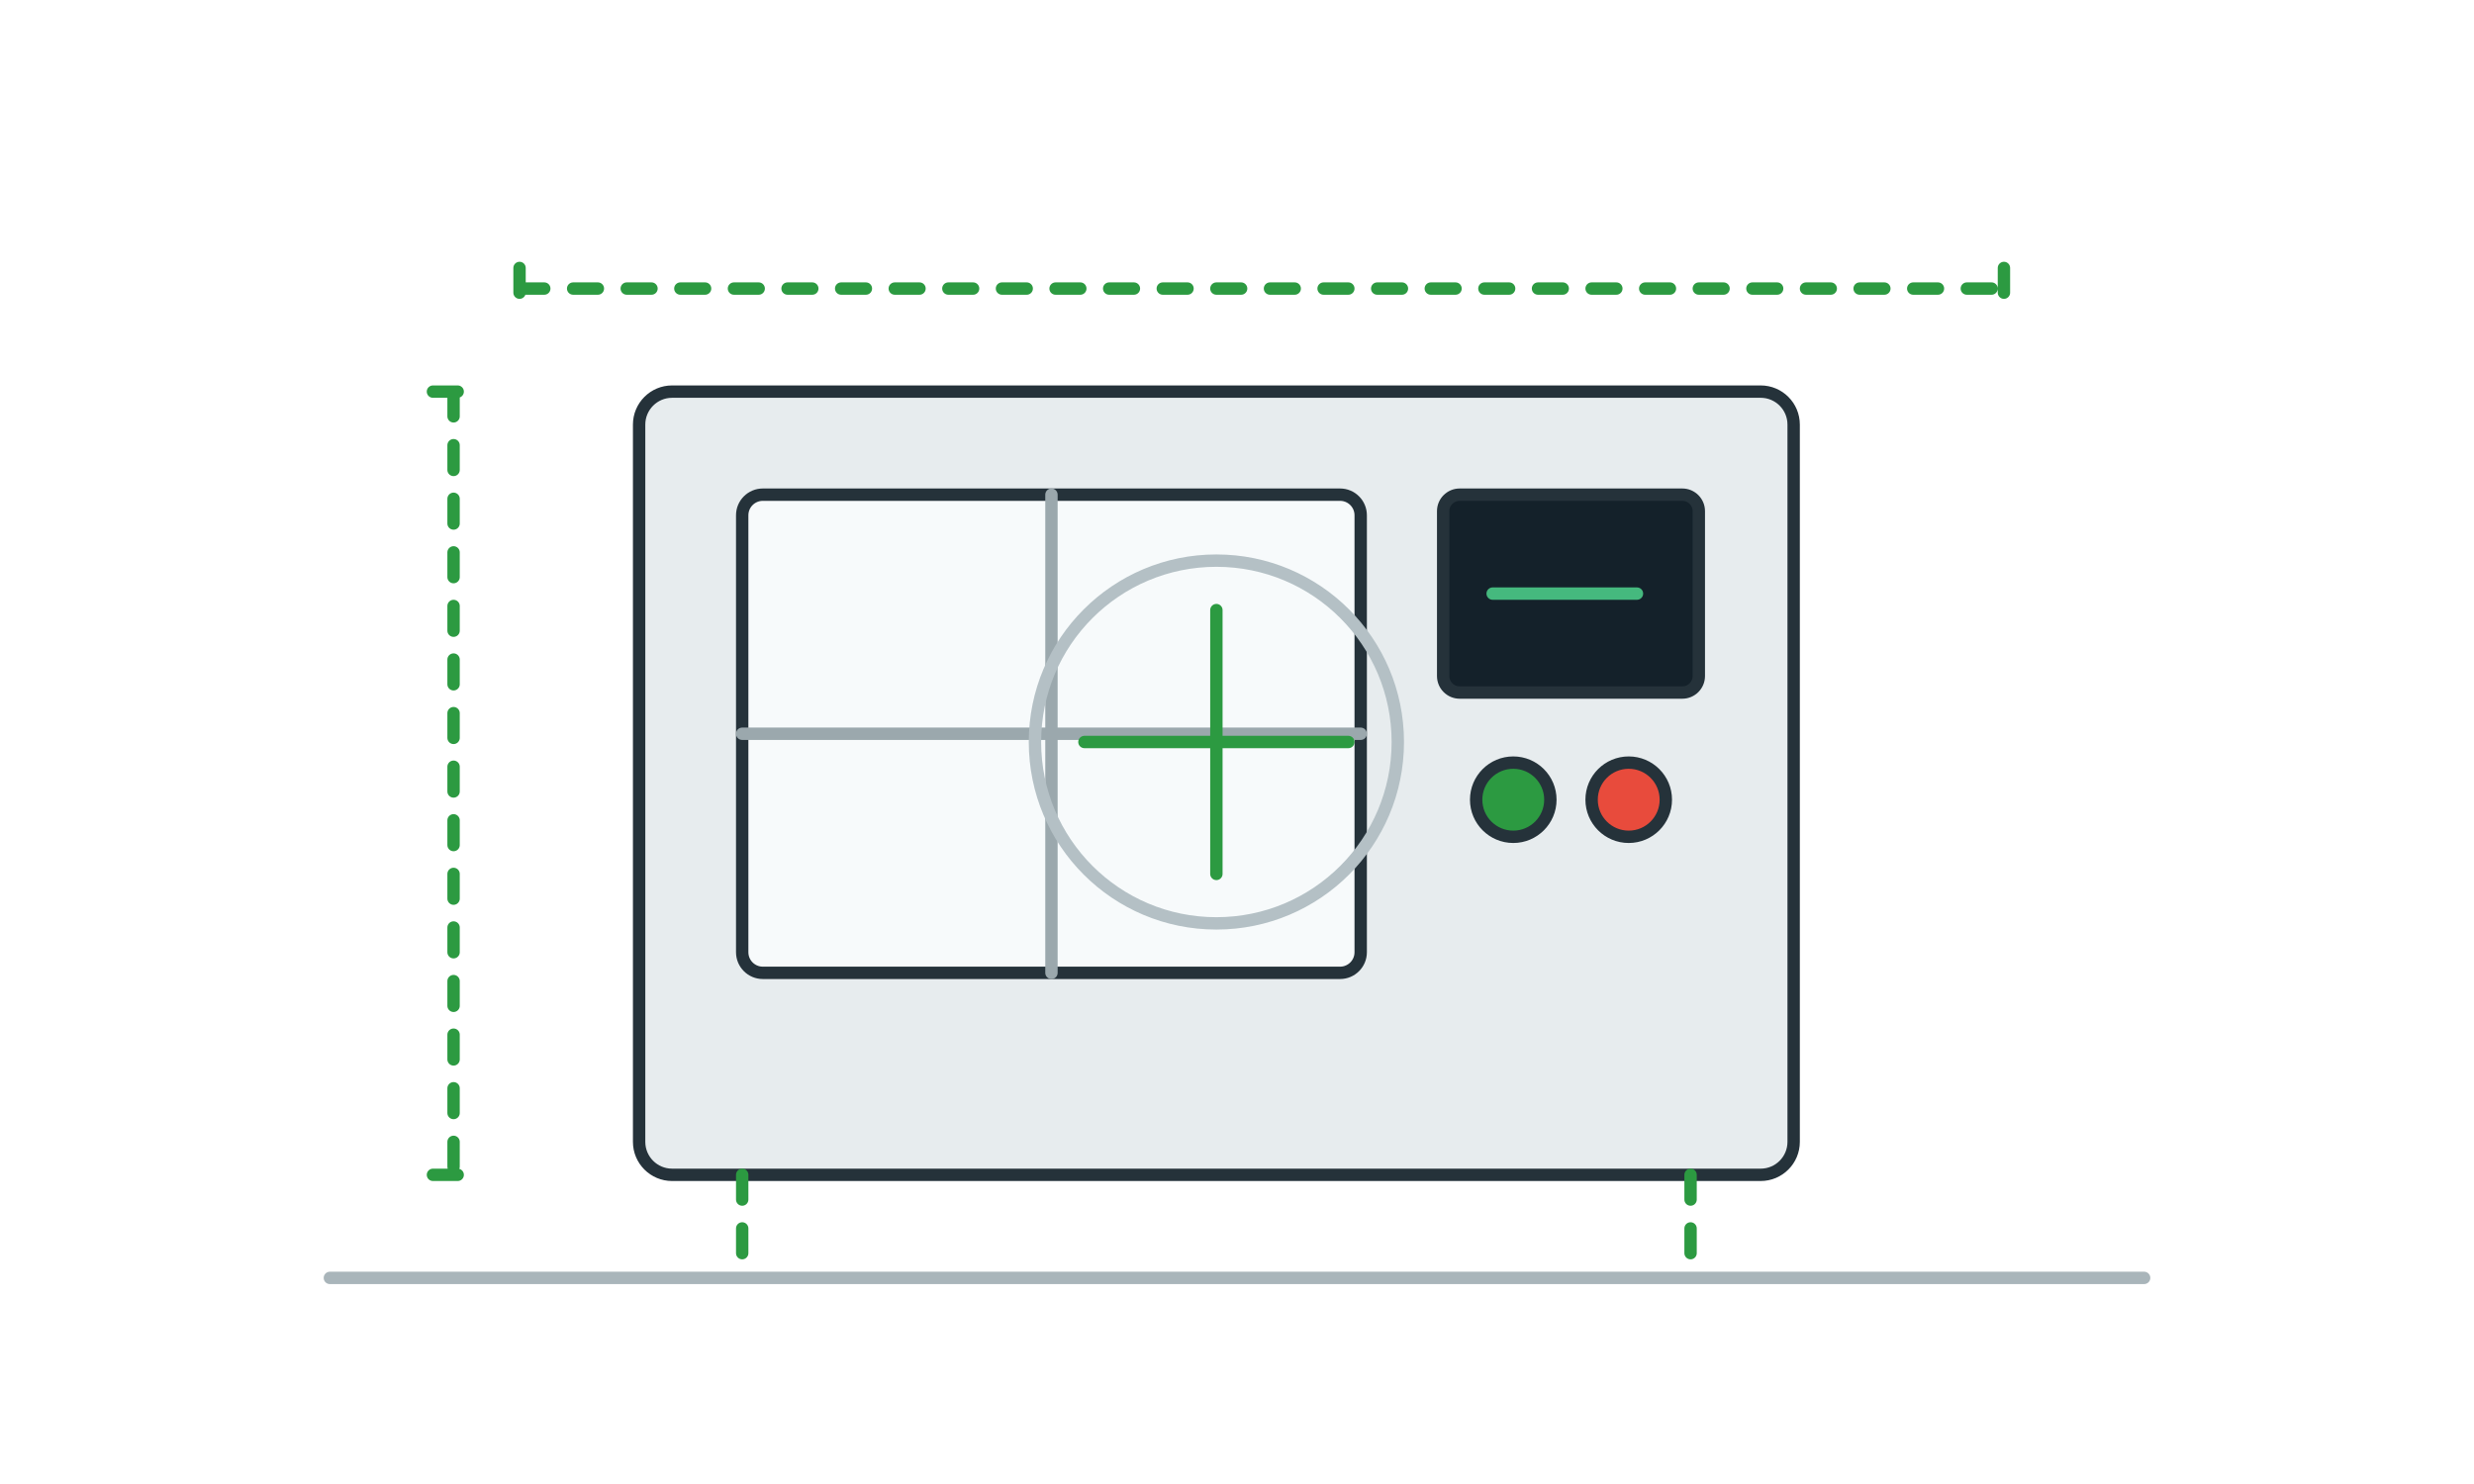
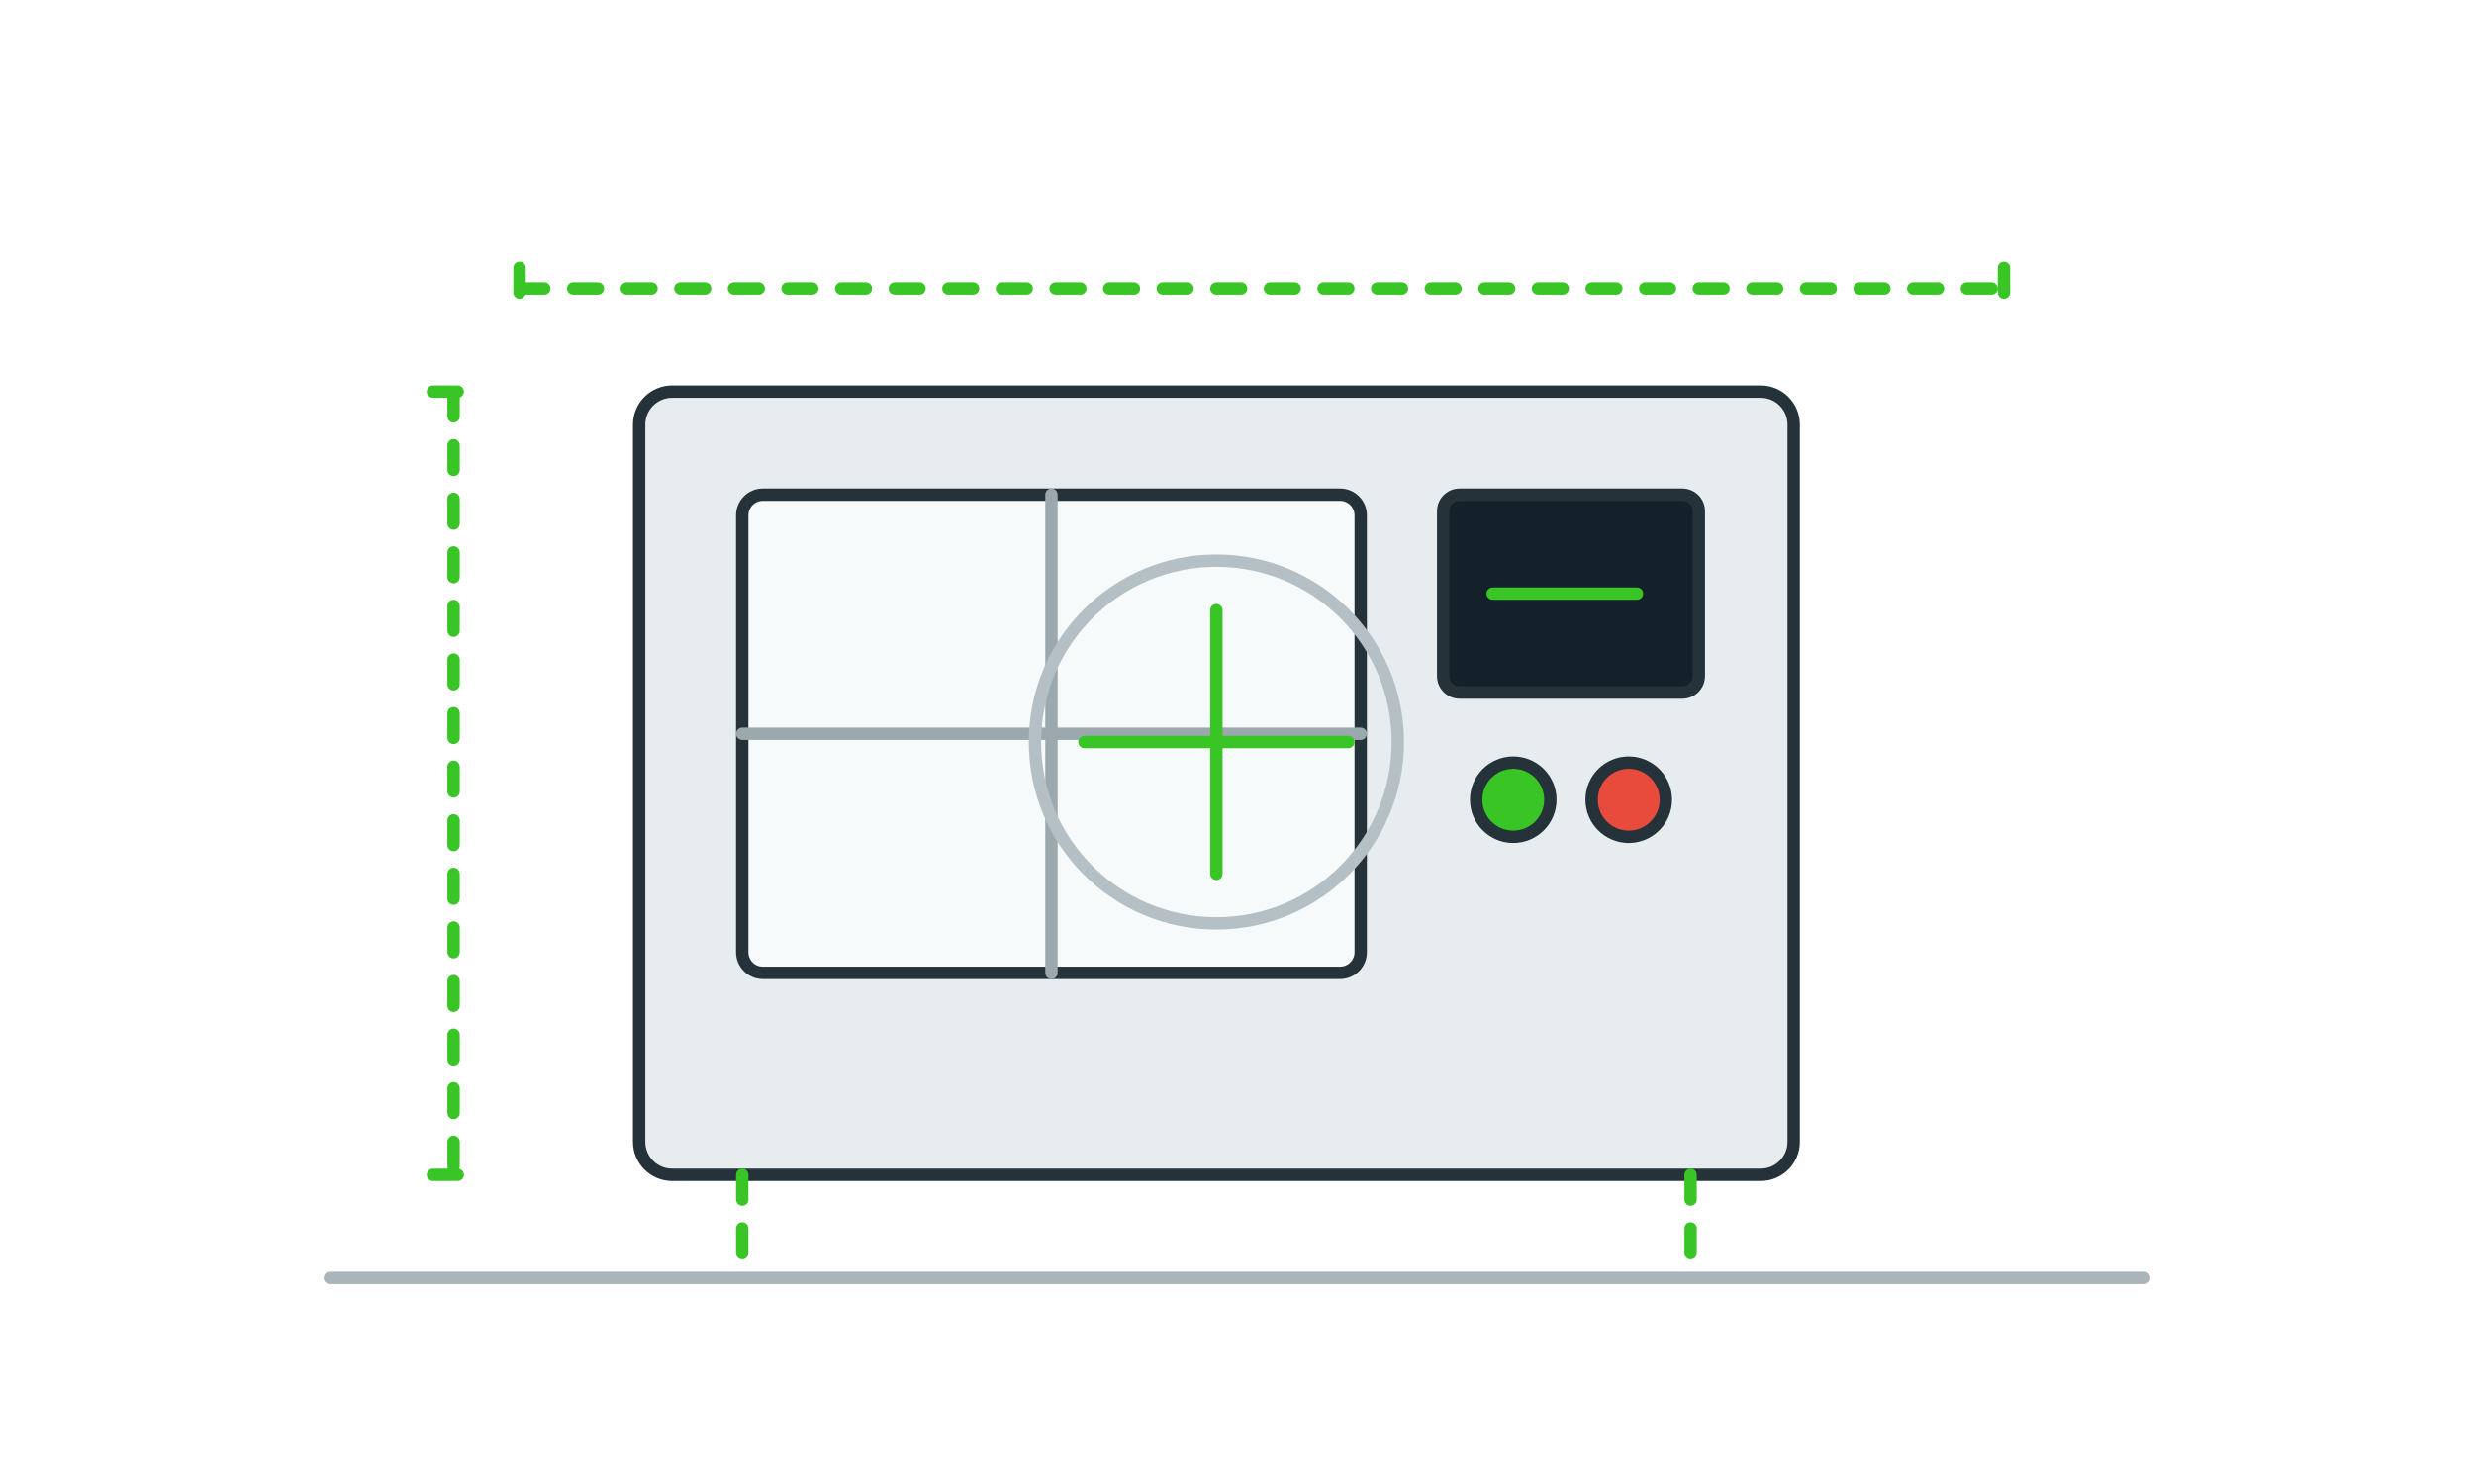
<svg xmlns="http://www.w3.org/2000/svg" viewBox="0 0 600 360" fill="none">
  <g stroke="#25323A" stroke-width="3" stroke-linecap="round" stroke-linejoin="round">
    <path d="M80 310h440" stroke="#A9B5BA" />
    <rect x="155" y="95" width="280" height="190" rx="8" fill="#E7ECEE" />
    <rect x="180" y="120" width="150" height="116" rx="5" fill="#F7FAFB" />
    <path d="M255 120v116m-75-58h150" stroke="#9BA8AD" />
    <rect x="350" y="120" width="62" height="48" rx="4" fill="#14212A" />
-     <path d="M362 144h35" stroke="#45B97E" />
-     <circle cx="367" cy="194" r="9" fill="#2C9A41" />
+     <path d="M362 144h35" stroke="#39C525" />
+     <circle cx="367" cy="194" r="9" fill="#39C525" />
    <circle cx="395" cy="194" r="9" fill="#E84B3C" />
-     <path d="M180 285v25m230-25v25M126 70h360M126 65v10m360-10v10" stroke="#2C9A41" stroke-dasharray="6 7" />
-     <path d="M110 95v190m-5-190h10m-10 190h10" stroke="#2C9A41" stroke-dasharray="6 7" />
+     <path d="M180 285v25m230-25v25M126 70h360M126 65v10m360-10v10" stroke="#39C525" stroke-dasharray="6 7" />
+     <path d="M110 95v190m-5-190h10m-10 190h10" stroke="#39C525" stroke-dasharray="6 7" />
    <circle cx="295" cy="180" r="44" stroke="#B4C0C5" />
-     <path d="M295 148v64m-32-32h64" stroke="#2C9A41" />
+     <path d="M295 148v64m-32-32h64" stroke="#39C525" />
  </g>
</svg>
